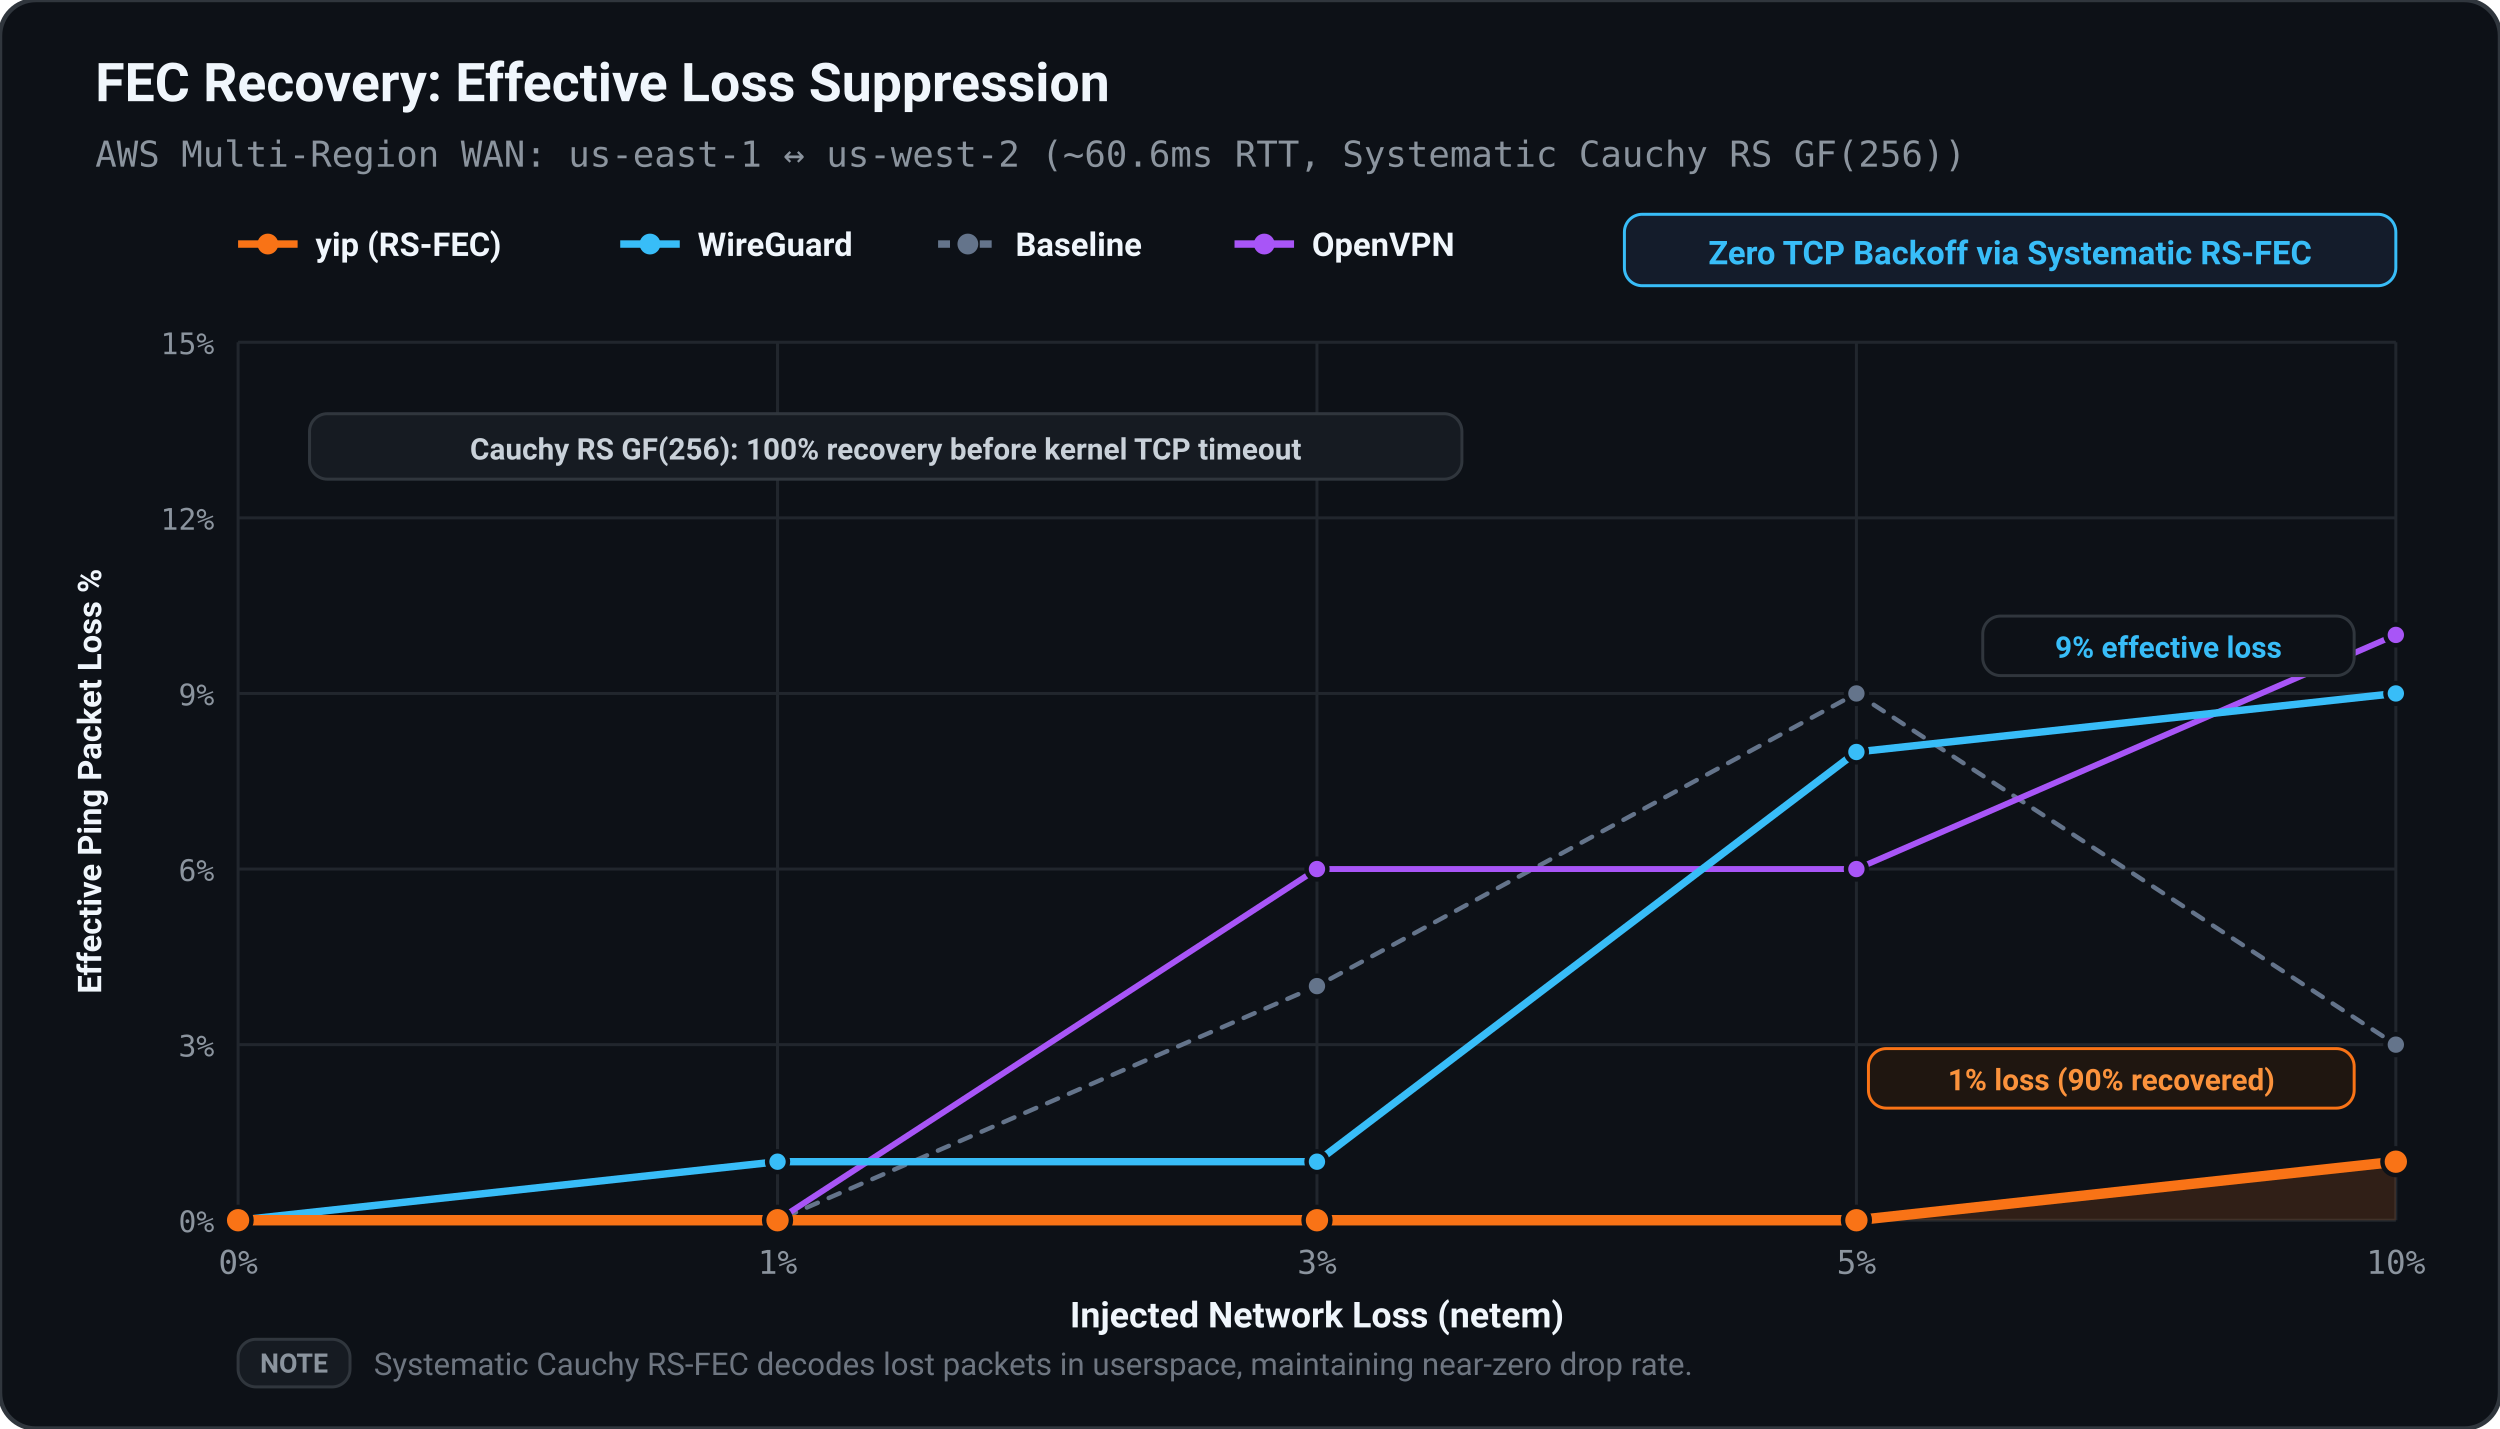
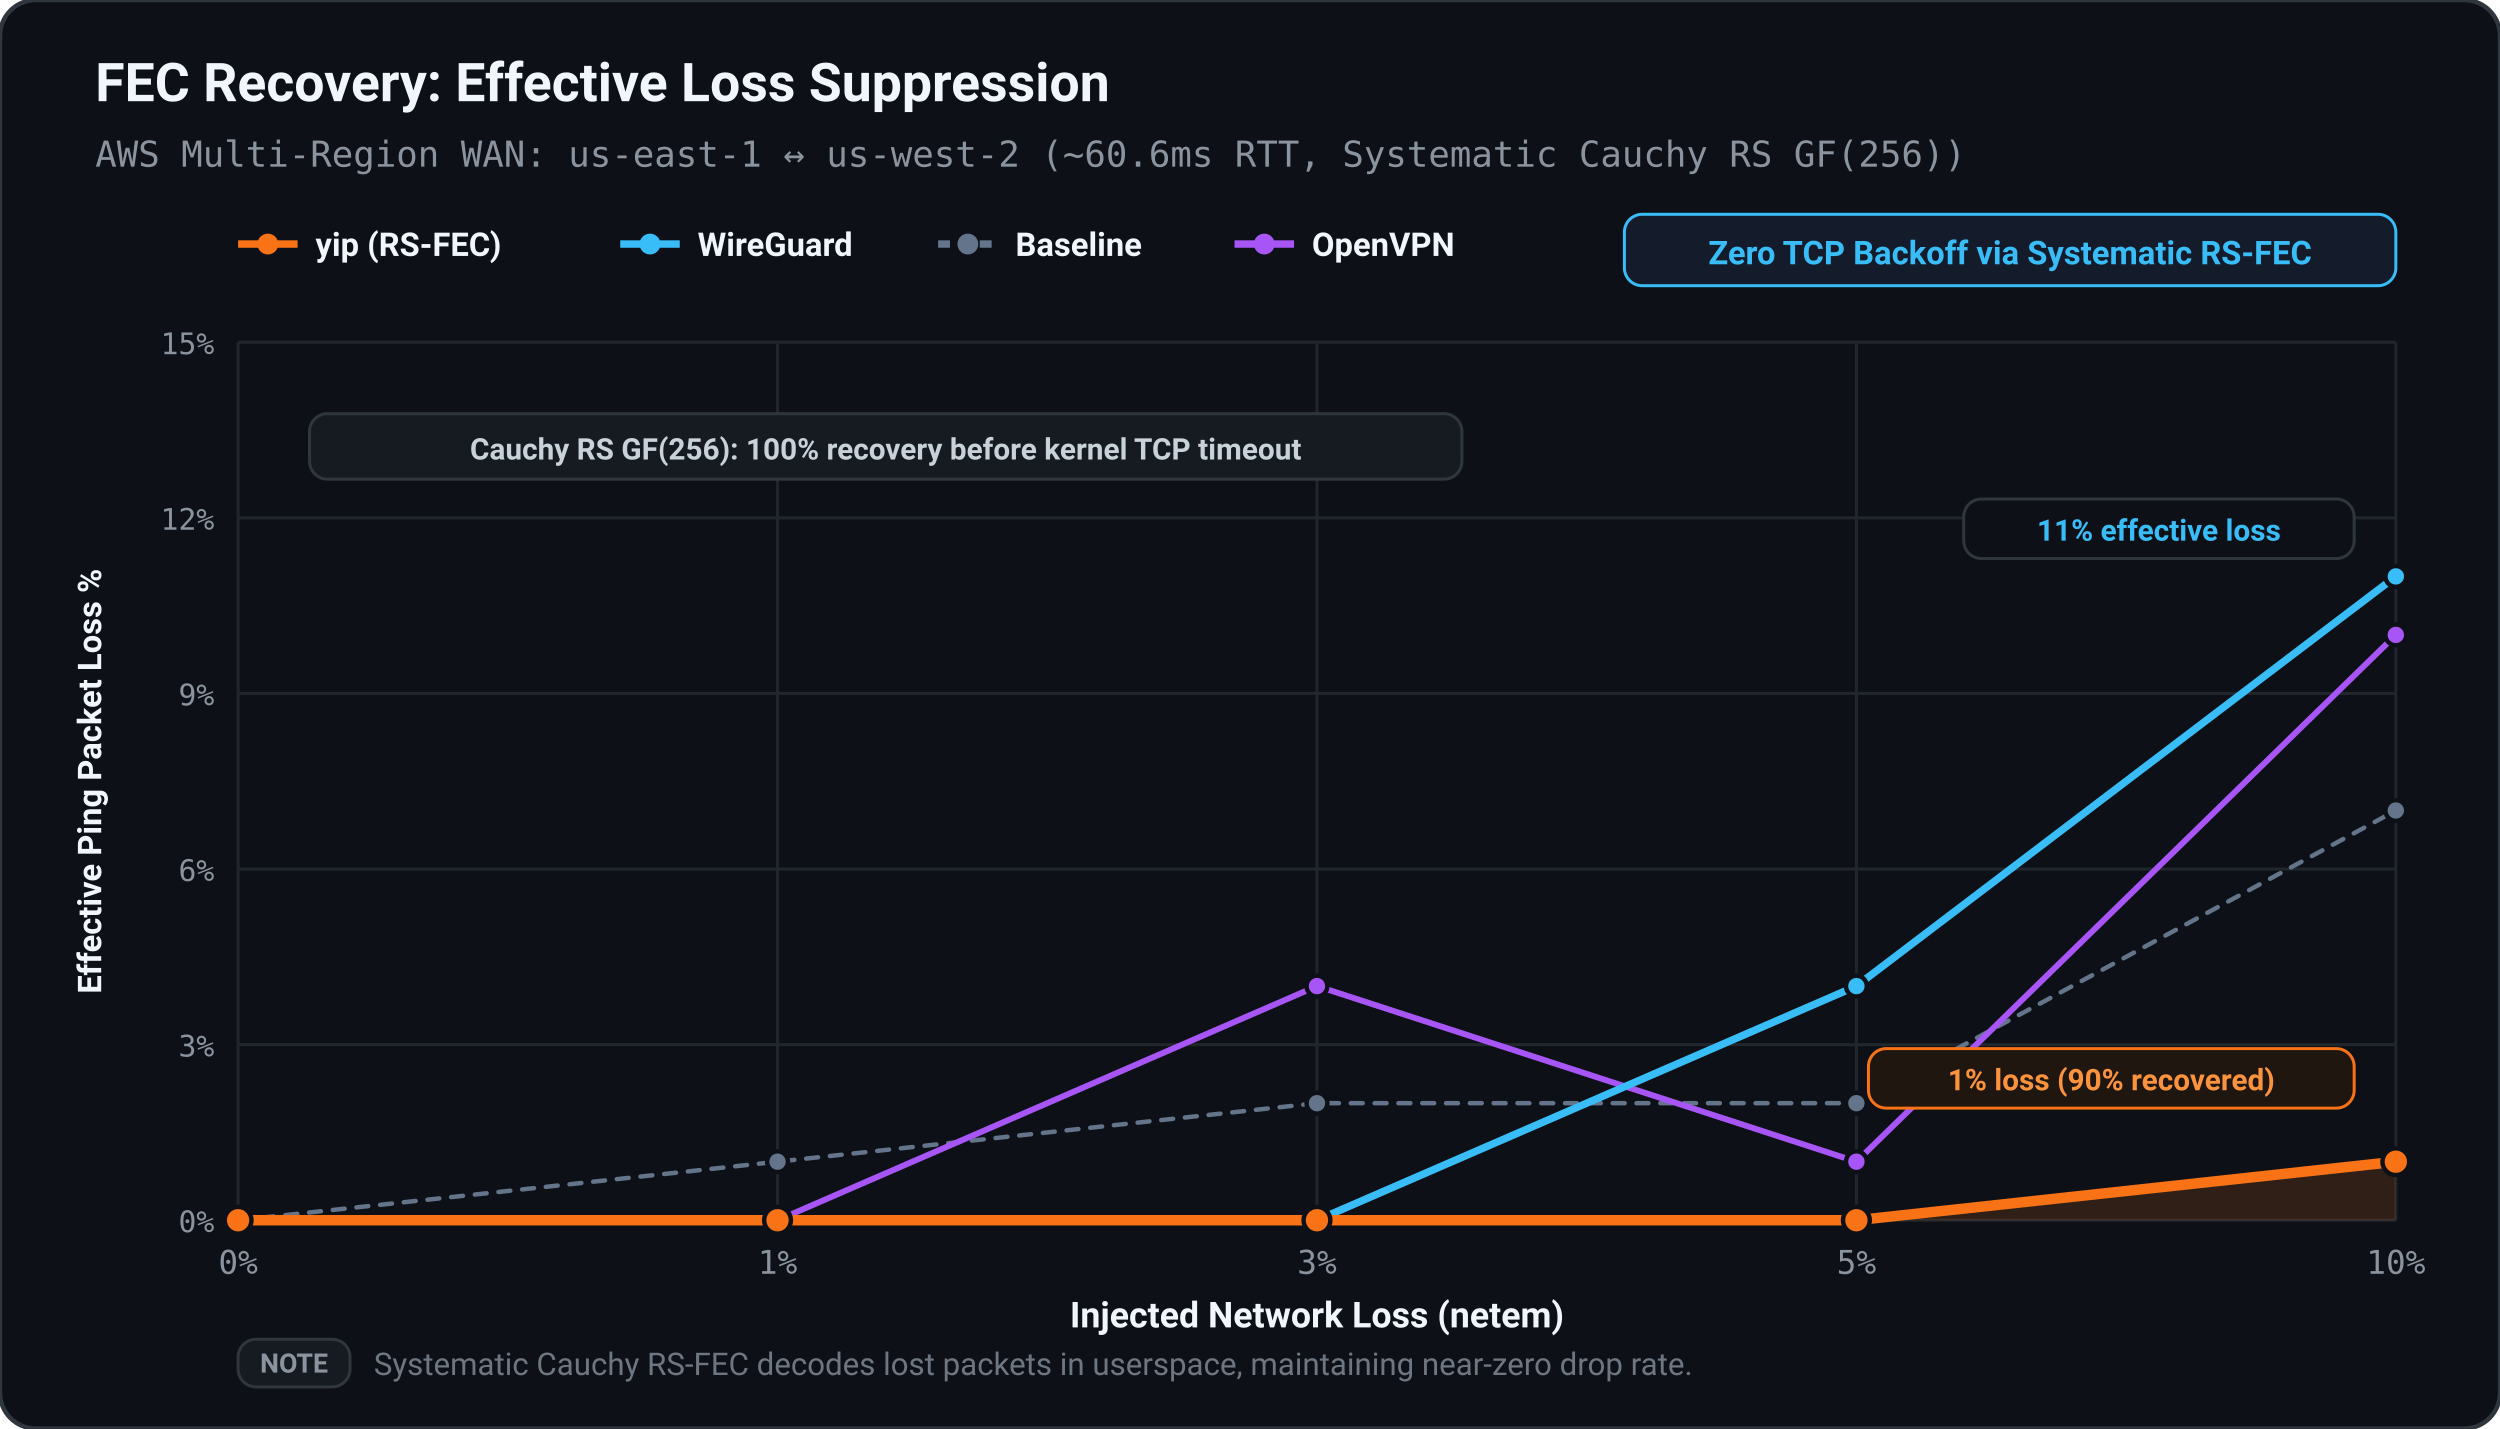
<svg xmlns="http://www.w3.org/2000/svg" viewBox="0 0 840 480" width="100%" height="100%">
  <defs>
    <style>
      text { text-rendering: geometricPrecision; }
    </style>
  </defs>
  <rect width="100%" height="100%" rx="12" fill="#0d1117" stroke="#30363d" stroke-width="1.5" />
  <text x="32.00" y="34.00" fill="#f0f6fc" font-size="18" font-family="ui-sans-serif, -apple-system, BlinkMacSystemFont, 'Segoe UI', Roboto, sans-serif" font-weight="bold" text-anchor="start">FEC Recovery: Effective Loss Suppression</text>
  <text x="32.00" y="56.00" fill="#8b949e" font-size="12" font-family="ui-monospace, SFMono-Regular, Menlo, monospace" font-weight="normal" text-anchor="start">AWS Multi-Region WAN: us-east-1 ↔ us-west-2 (~60.6ms RTT, Systematic Cauchy RS GF(256))</text>
  <line x1="80.00" y1="82.00" x2="100.00" y2="82.00" stroke="#f97316" stroke-width="2.50" />
  <circle cx="90.00" cy="82.00" r="3.50" fill="#f97316" />
  <text x="106.00" y="86.00" fill="#f0f6fc" font-size="11" font-family="ui-sans-serif, -apple-system, BlinkMacSystemFont, 'Segoe UI', Roboto, sans-serif" font-weight="600" text-anchor="start">yip (RS-FEC)</text>
  <line x1="208.40" y1="82.00" x2="228.40" y2="82.00" stroke="#38bdf8" stroke-width="2.50" />
  <circle cx="218.40" cy="82.00" r="3.50" fill="#38bdf8" />
  <text x="234.40" y="86.00" fill="#f0f6fc" font-size="11" font-family="ui-sans-serif, -apple-system, BlinkMacSystemFont, 'Segoe UI', Roboto, sans-serif" font-weight="600" text-anchor="start">WireGuard</text>
  <line x1="315.20" y1="82.00" x2="335.20" y2="82.00" stroke="#64748b" stroke-width="2.50" stroke-dasharray="4,3" />
  <circle cx="325.20" cy="82.00" r="3.50" fill="#64748b" />
  <text x="341.20" y="86.00" fill="#f0f6fc" font-size="11" font-family="ui-sans-serif, -apple-system, BlinkMacSystemFont, 'Segoe UI', Roboto, sans-serif" font-weight="600" text-anchor="start">Baseline</text>
  <line x1="414.80" y1="82.00" x2="434.80" y2="82.00" stroke="#a855f7" stroke-width="2.50" />
  <circle cx="424.80" cy="82.00" r="3.50" fill="#a855f7" />
  <text x="440.80" y="86.00" fill="#f0f6fc" font-size="11" font-family="ui-sans-serif, -apple-system, BlinkMacSystemFont, 'Segoe UI', Roboto, sans-serif" font-weight="600" text-anchor="start">OpenVPN</text>
  <rect x="545.80" y="72.00" width="259.20" height="24.00" fill="#141c2b" rx="6.00" stroke="#38bdf8" stroke-width="1.00" />
  <text x="675.40" y="88.80" fill="#38bdf8" font-size="11" font-family="ui-sans-serif, -apple-system, BlinkMacSystemFont, 'Segoe UI', Roboto, sans-serif" font-weight="bold" text-anchor="middle">Zero TCP Backoff via Systematic RS-FEC</text>
  <line x1="80.00" y1="410.00" x2="805.00" y2="410.00" stroke="#21262d" stroke-width="1.00" />
  <text x="72.00" y="414.00" fill="#8b949e" font-size="10" font-family="ui-monospace, SFMono-Regular, Menlo, monospace" font-weight="normal" text-anchor="end">0%</text>
  <line x1="80.00" y1="351.00" x2="805.00" y2="351.00" stroke="#21262d" stroke-width="1.00" />
  <text x="72.00" y="355.00" fill="#8b949e" font-size="10" font-family="ui-monospace, SFMono-Regular, Menlo, monospace" font-weight="normal" text-anchor="end">3%</text>
  <line x1="80.00" y1="292.00" x2="805.00" y2="292.00" stroke="#21262d" stroke-width="1.00" />
  <text x="72.00" y="296.00" fill="#8b949e" font-size="10" font-family="ui-monospace, SFMono-Regular, Menlo, monospace" font-weight="normal" text-anchor="end">6%</text>
  <line x1="80.00" y1="233.00" x2="805.00" y2="233.00" stroke="#21262d" stroke-width="1.00" />
  <text x="72.00" y="237.00" fill="#8b949e" font-size="10" font-family="ui-monospace, SFMono-Regular, Menlo, monospace" font-weight="normal" text-anchor="end">9%</text>
  <line x1="80.00" y1="174.00" x2="805.00" y2="174.00" stroke="#21262d" stroke-width="1.00" />
  <text x="72.00" y="178.00" fill="#8b949e" font-size="10" font-family="ui-monospace, SFMono-Regular, Menlo, monospace" font-weight="normal" text-anchor="end">12%</text>
  <line x1="80.00" y1="115.00" x2="805.00" y2="115.00" stroke="#21262d" stroke-width="1.00" />
  <text x="72.00" y="119.00" fill="#8b949e" font-size="10" font-family="ui-monospace, SFMono-Regular, Menlo, monospace" font-weight="normal" text-anchor="end">15%</text>
  <line x1="80.00" y1="115.00" x2="80.00" y2="410.00" stroke="#21262d" stroke-width="1.00" />
  <text x="80.00" y="428.00" fill="#8b949e" font-size="11" font-family="ui-monospace, SFMono-Regular, Menlo, monospace" font-weight="normal" text-anchor="middle">0%</text>
  <line x1="261.25" y1="115.00" x2="261.25" y2="410.00" stroke="#21262d" stroke-width="1.00" />
  <text x="261.25" y="428.00" fill="#8b949e" font-size="11" font-family="ui-monospace, SFMono-Regular, Menlo, monospace" font-weight="normal" text-anchor="middle">1%</text>
  <line x1="442.50" y1="115.00" x2="442.50" y2="410.00" stroke="#21262d" stroke-width="1.00" />
  <text x="442.50" y="428.00" fill="#8b949e" font-size="11" font-family="ui-monospace, SFMono-Regular, Menlo, monospace" font-weight="normal" text-anchor="middle">3%</text>
  <line x1="623.75" y1="115.00" x2="623.75" y2="410.00" stroke="#21262d" stroke-width="1.00" />
  <text x="623.75" y="428.00" fill="#8b949e" font-size="11" font-family="ui-monospace, SFMono-Regular, Menlo, monospace" font-weight="normal" text-anchor="middle">5%</text>
  <line x1="805.00" y1="115.00" x2="805.00" y2="410.00" stroke="#21262d" stroke-width="1.00" />
  <text x="805.00" y="428.00" fill="#8b949e" font-size="11" font-family="ui-monospace, SFMono-Regular, Menlo, monospace" font-weight="normal" text-anchor="middle">10%</text>
  <text x="442.50" y="446.00" fill="#f0f6fc" font-size="12" font-family="ui-sans-serif, -apple-system, BlinkMacSystemFont, 'Segoe UI', Roboto, sans-serif" font-weight="600" text-anchor="middle">Injected Network Loss (netem)</text>
  <text x="34.00" y="262.50" fill="#f0f6fc" font-size="11" font-family="ui-sans-serif, -apple-system, BlinkMacSystemFont, 'Segoe UI', Roboto, sans-serif" font-weight="600" text-anchor="middle" transform="rotate(-90 34.00 262.50)">Effective Ping Packet Loss %</text>
  <polygon points="80.00,410.00 80.00,410.00 261.25,410.00 442.50,410.00 623.75,410.00 805.00,390.33 805.00,410.00" fill="#f97316" stroke="none" opacity="0.15" />
-   <polyline points="80.00,410.00 261.25,410.00 442.50,331.33 623.75,233.00 805.00,351.00" fill="none" stroke="#64748b" stroke-width="1.50" stroke-linecap="round" stroke-linejoin="round" stroke-dasharray="4,4" />
+   <polyline points="80.00,410.00 261.25,390.33 442.50,370.67 623.75,370.67 805.00,272.33" fill="none" stroke="#64748b" stroke-width="1.50" stroke-linecap="round" stroke-linejoin="round" stroke-dasharray="4,4" />
  <circle cx="80.00" cy="410.00" r="3.50" fill="#64748b" stroke="#0d1117" stroke-width="1.50" />
-   <circle cx="261.25" cy="410.00" r="3.50" fill="#64748b" stroke="#0d1117" stroke-width="1.50" />
-   <circle cx="442.50" cy="331.33" r="3.50" fill="#64748b" stroke="#0d1117" stroke-width="1.50" />
-   <circle cx="623.75" cy="233.00" r="3.50" fill="#64748b" stroke="#0d1117" stroke-width="1.50" />
-   <circle cx="805.00" cy="351.00" r="3.50" fill="#64748b" stroke="#0d1117" stroke-width="1.50" />
-   <polyline points="80.00,410.00 261.25,410.00 442.50,292.00 623.75,292.00 805.00,213.33" fill="none" stroke="#a855f7" stroke-width="2.00" stroke-linecap="round" stroke-linejoin="round" />
+   <circle cx="261.25" cy="390.33" r="3.50" fill="#64748b" stroke="#0d1117" stroke-width="1.50" />
+   <circle cx="442.50" cy="370.67" r="3.50" fill="#64748b" stroke="#0d1117" stroke-width="1.50" />
+   <circle cx="623.75" cy="370.67" r="3.50" fill="#64748b" stroke="#0d1117" stroke-width="1.50" />
+   <circle cx="805.00" cy="272.33" r="3.50" fill="#64748b" stroke="#0d1117" stroke-width="1.50" />
+   <polyline points="80.00,410.00 261.25,410.00 442.50,331.33 623.75,390.33 805.00,213.33" fill="none" stroke="#a855f7" stroke-width="2.00" stroke-linecap="round" stroke-linejoin="round" />
  <circle cx="80.00" cy="410.00" r="3.50" fill="#a855f7" stroke="#0d1117" stroke-width="1.50" />
  <circle cx="261.25" cy="410.00" r="3.50" fill="#a855f7" stroke="#0d1117" stroke-width="1.50" />
-   <circle cx="442.50" cy="292.00" r="3.50" fill="#a855f7" stroke="#0d1117" stroke-width="1.50" />
-   <circle cx="623.75" cy="292.00" r="3.50" fill="#a855f7" stroke="#0d1117" stroke-width="1.50" />
+   <circle cx="442.50" cy="331.33" r="3.50" fill="#a855f7" stroke="#0d1117" stroke-width="1.50" />
+   <circle cx="623.75" cy="390.33" r="3.50" fill="#a855f7" stroke="#0d1117" stroke-width="1.50" />
  <circle cx="805.00" cy="213.33" r="3.50" fill="#a855f7" stroke="#0d1117" stroke-width="1.50" />
-   <polyline points="80.00,410.00 261.25,390.33 442.50,390.33 623.75,252.67 805.00,233.00" fill="none" stroke="#38bdf8" stroke-width="2.50" stroke-linecap="round" stroke-linejoin="round" />
+   <polyline points="80.00,410.00 261.25,410.00 442.50,410.00 623.75,331.33 805.00,193.67" fill="none" stroke="#38bdf8" stroke-width="2.50" stroke-linecap="round" stroke-linejoin="round" />
  <circle cx="80.00" cy="410.00" r="3.50" fill="#38bdf8" stroke="#0d1117" stroke-width="1.50" />
-   <circle cx="261.25" cy="390.33" r="3.50" fill="#38bdf8" stroke="#0d1117" stroke-width="1.50" />
-   <circle cx="442.50" cy="390.33" r="3.50" fill="#38bdf8" stroke="#0d1117" stroke-width="1.50" />
-   <circle cx="623.75" cy="252.67" r="3.50" fill="#38bdf8" stroke="#0d1117" stroke-width="1.50" />
-   <circle cx="805.00" cy="233.00" r="3.50" fill="#38bdf8" stroke="#0d1117" stroke-width="1.50" />
+   <circle cx="261.25" cy="410.00" r="3.50" fill="#38bdf8" stroke="#0d1117" stroke-width="1.50" />
+   <circle cx="442.50" cy="410.00" r="3.50" fill="#38bdf8" stroke="#0d1117" stroke-width="1.50" />
+   <circle cx="623.75" cy="331.33" r="3.50" fill="#38bdf8" stroke="#0d1117" stroke-width="1.50" />
+   <circle cx="805.00" cy="193.67" r="3.50" fill="#38bdf8" stroke="#0d1117" stroke-width="1.50" />
  <polyline points="80.00,410.00 261.25,410.00 442.50,410.00 623.75,410.00 805.00,390.33" fill="none" stroke="#f97316" stroke-width="3.50" stroke-linecap="round" stroke-linejoin="round" />
  <circle cx="80.00" cy="410.00" r="4.50" fill="#f97316" stroke="#0d1117" stroke-width="1.50" />
  <circle cx="261.25" cy="410.00" r="4.50" fill="#f97316" stroke="#0d1117" stroke-width="1.50" />
  <circle cx="442.50" cy="410.00" r="4.50" fill="#f97316" stroke="#0d1117" stroke-width="1.50" />
  <circle cx="623.75" cy="410.00" r="4.50" fill="#f97316" stroke="#0d1117" stroke-width="1.50" />
  <circle cx="805.00" cy="390.33" r="4.50" fill="#f97316" stroke="#0d1117" stroke-width="1.50" />
-   <rect x="666.20" y="207.00" width="124.80" height="20.00" fill="#0d1117" rx="6.00" stroke="#30363d" stroke-width="1.00" />
-   <text x="728.60" y="221.00" fill="#38bdf8" font-size="10" font-family="ui-sans-serif, -apple-system, BlinkMacSystemFont, 'Segoe UI', Roboto, sans-serif" font-weight="bold" text-anchor="middle">9% effective loss</text>
+   <rect x="659.80" y="167.67" width="131.20" height="20.00" fill="#0d1117" rx="6.00" stroke="#30363d" stroke-width="1.00" />
+   <text x="725.40" y="181.67" fill="#38bdf8" font-size="10" font-family="ui-sans-serif, -apple-system, BlinkMacSystemFont, 'Segoe UI', Roboto, sans-serif" font-weight="bold" text-anchor="middle">11% effective loss</text>
  <rect x="627.80" y="352.33" width="163.20" height="20.00" fill="#1f1610" rx="6.00" stroke="#f97316" stroke-width="1.00" />
  <text x="709.40" y="366.33" fill="#fb923c" font-size="10" font-family="ui-sans-serif, -apple-system, BlinkMacSystemFont, 'Segoe UI', Roboto, sans-serif" font-weight="bold" text-anchor="middle">1% loss (90% recovered)</text>
  <rect x="104.00" y="139.00" width="387.20" height="22.00" fill="#161b22" rx="6.00" stroke="#30363d" stroke-width="1.00" />
  <text x="297.60" y="154.40" fill="#c9d1d9" font-size="10" font-family="ui-sans-serif, -apple-system, BlinkMacSystemFont, 'Segoe UI', Roboto, sans-serif" font-weight="bold" text-anchor="middle">Cauchy RS GF(256): 100% recovery before kernel TCP timeout</text>
  <rect x="80.00" y="450.00" width="37.60" height="16.00" fill="#161b22" rx="6.00" stroke="#30363d" stroke-width="1.00" />
  <text x="98.80" y="461.20" fill="#8b949e" font-size="9" font-family="ui-sans-serif, -apple-system, BlinkMacSystemFont, 'Segoe UI', Roboto, sans-serif" font-weight="bold" text-anchor="middle">NOTE</text>
  <text x="125.60" y="462.00" fill="#6e7681" font-size="10.5" font-family="ui-sans-serif, -apple-system, BlinkMacSystemFont, 'Segoe UI', Roboto, sans-serif" font-weight="normal" text-anchor="start">Systematic Cauchy RS-FEC decodes lost packets in userspace, maintaining near-zero drop rate.</text>
</svg>
